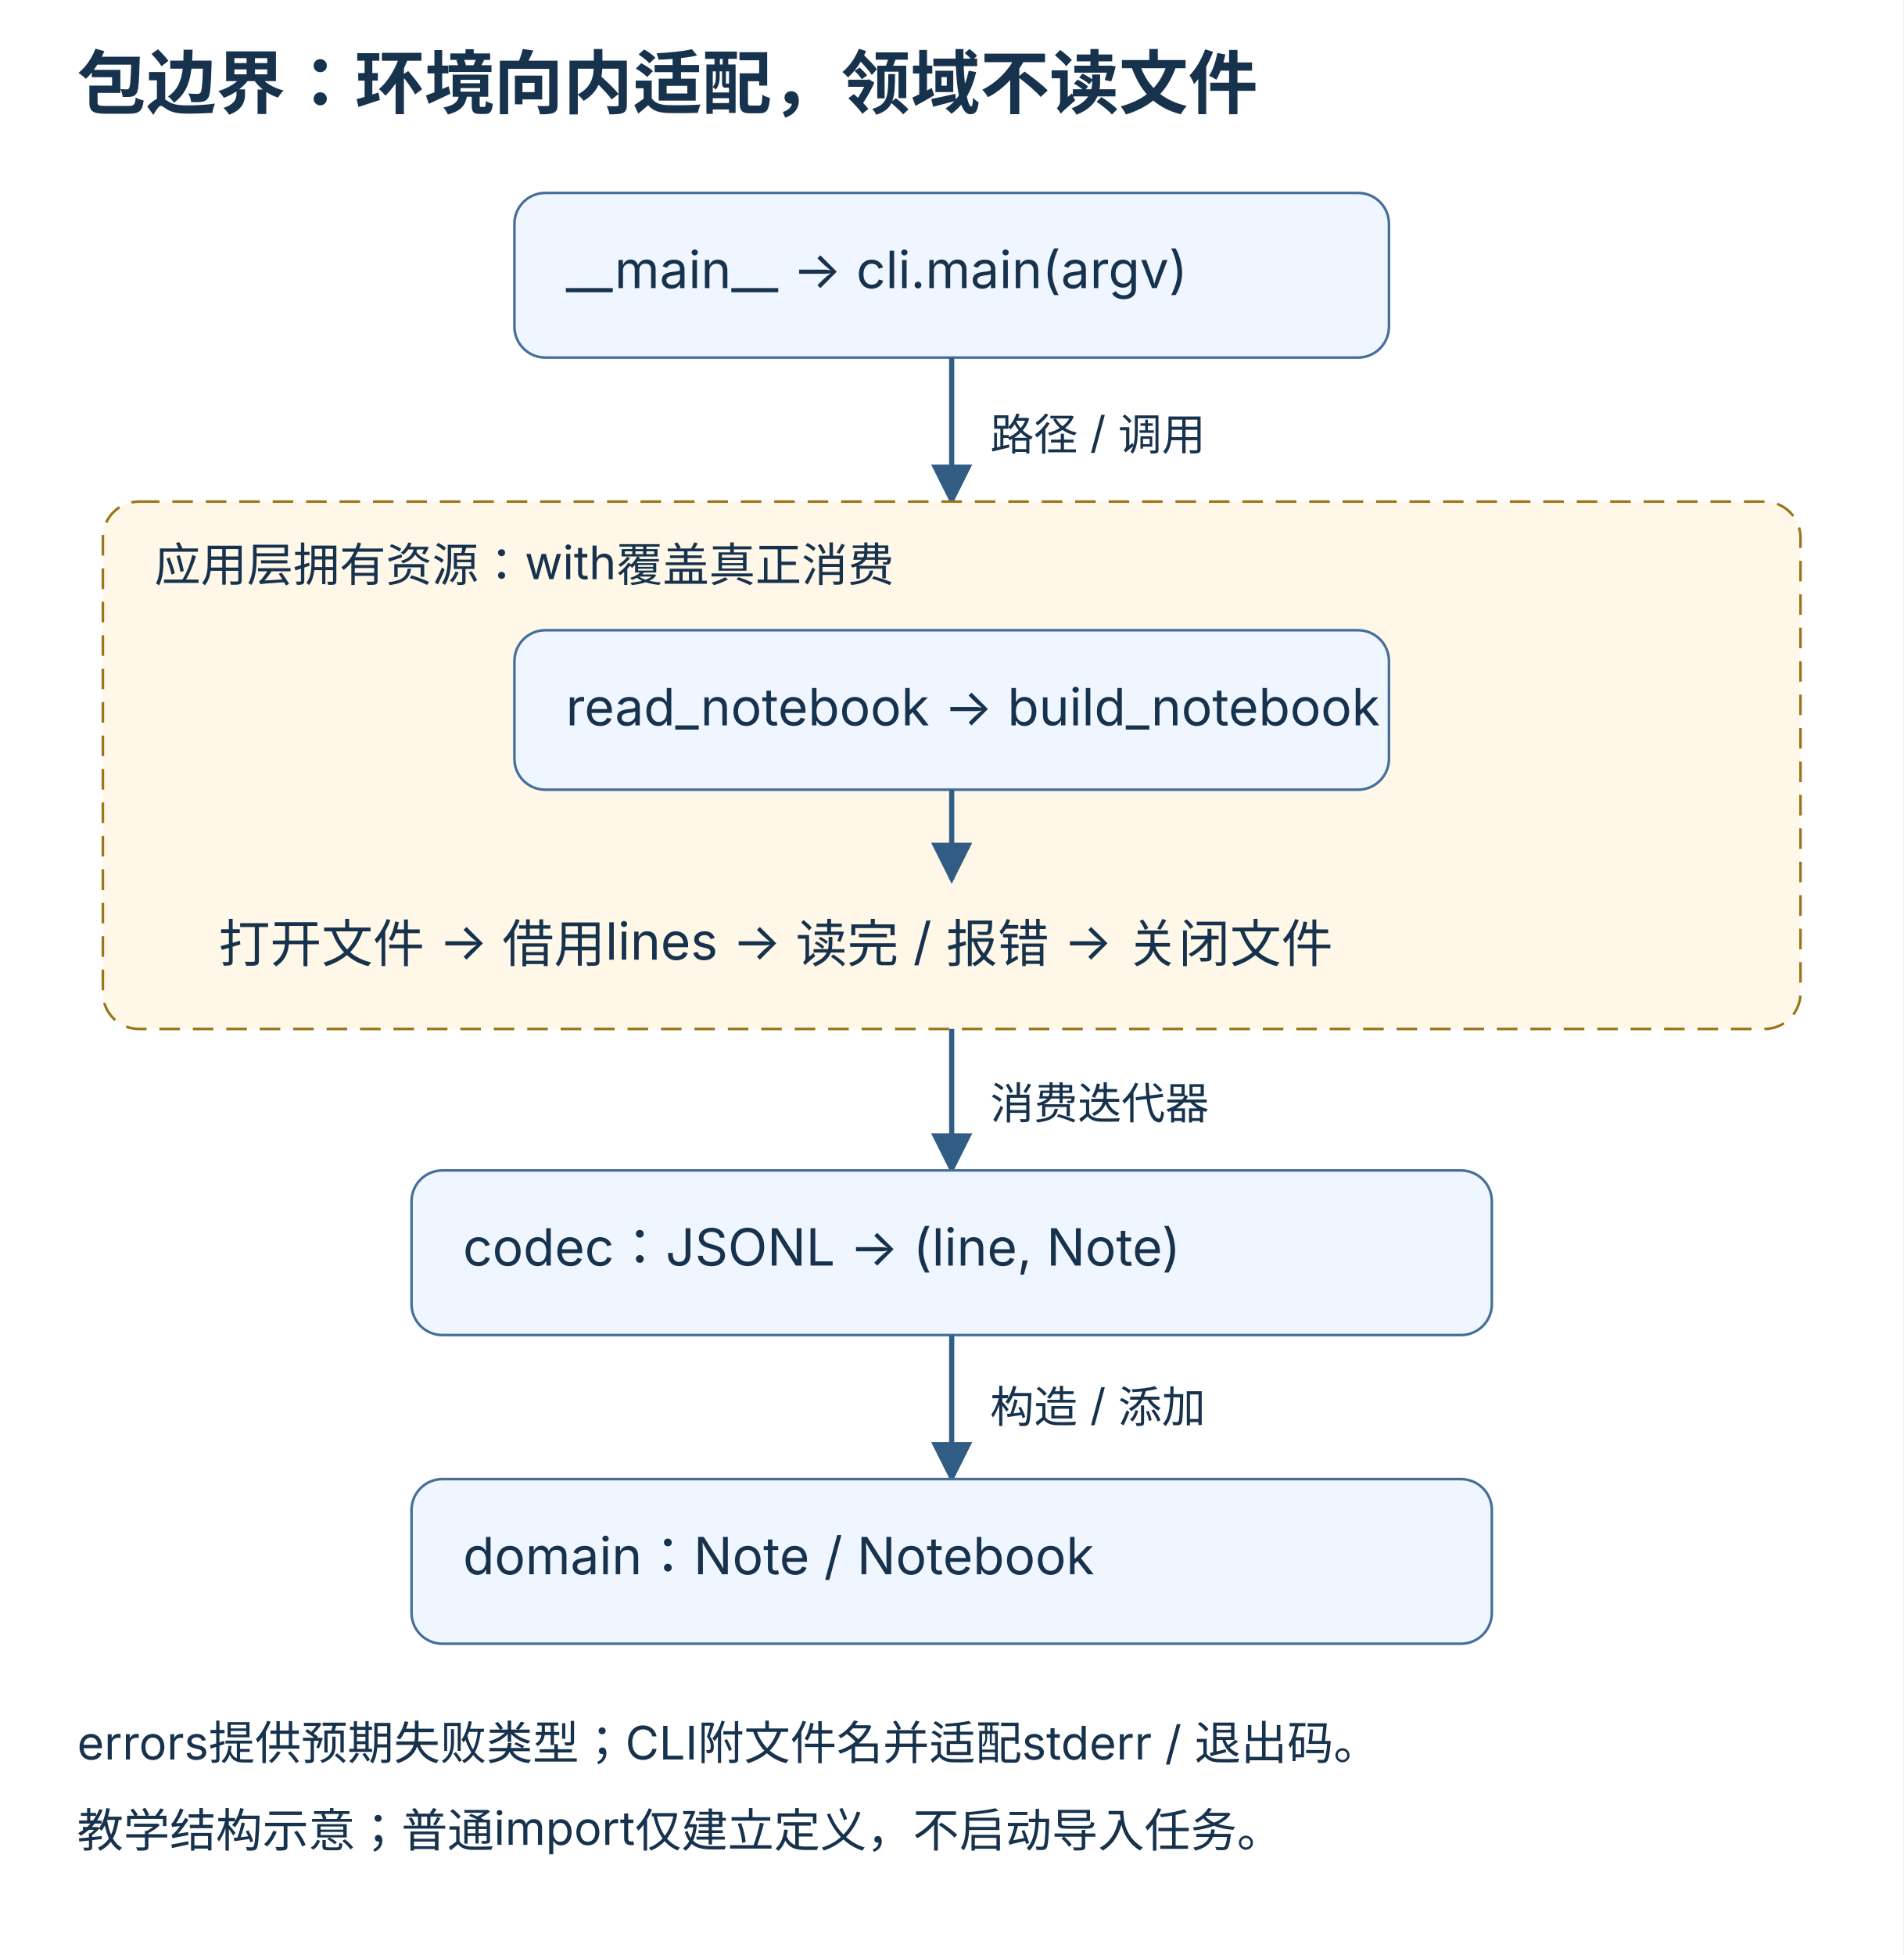
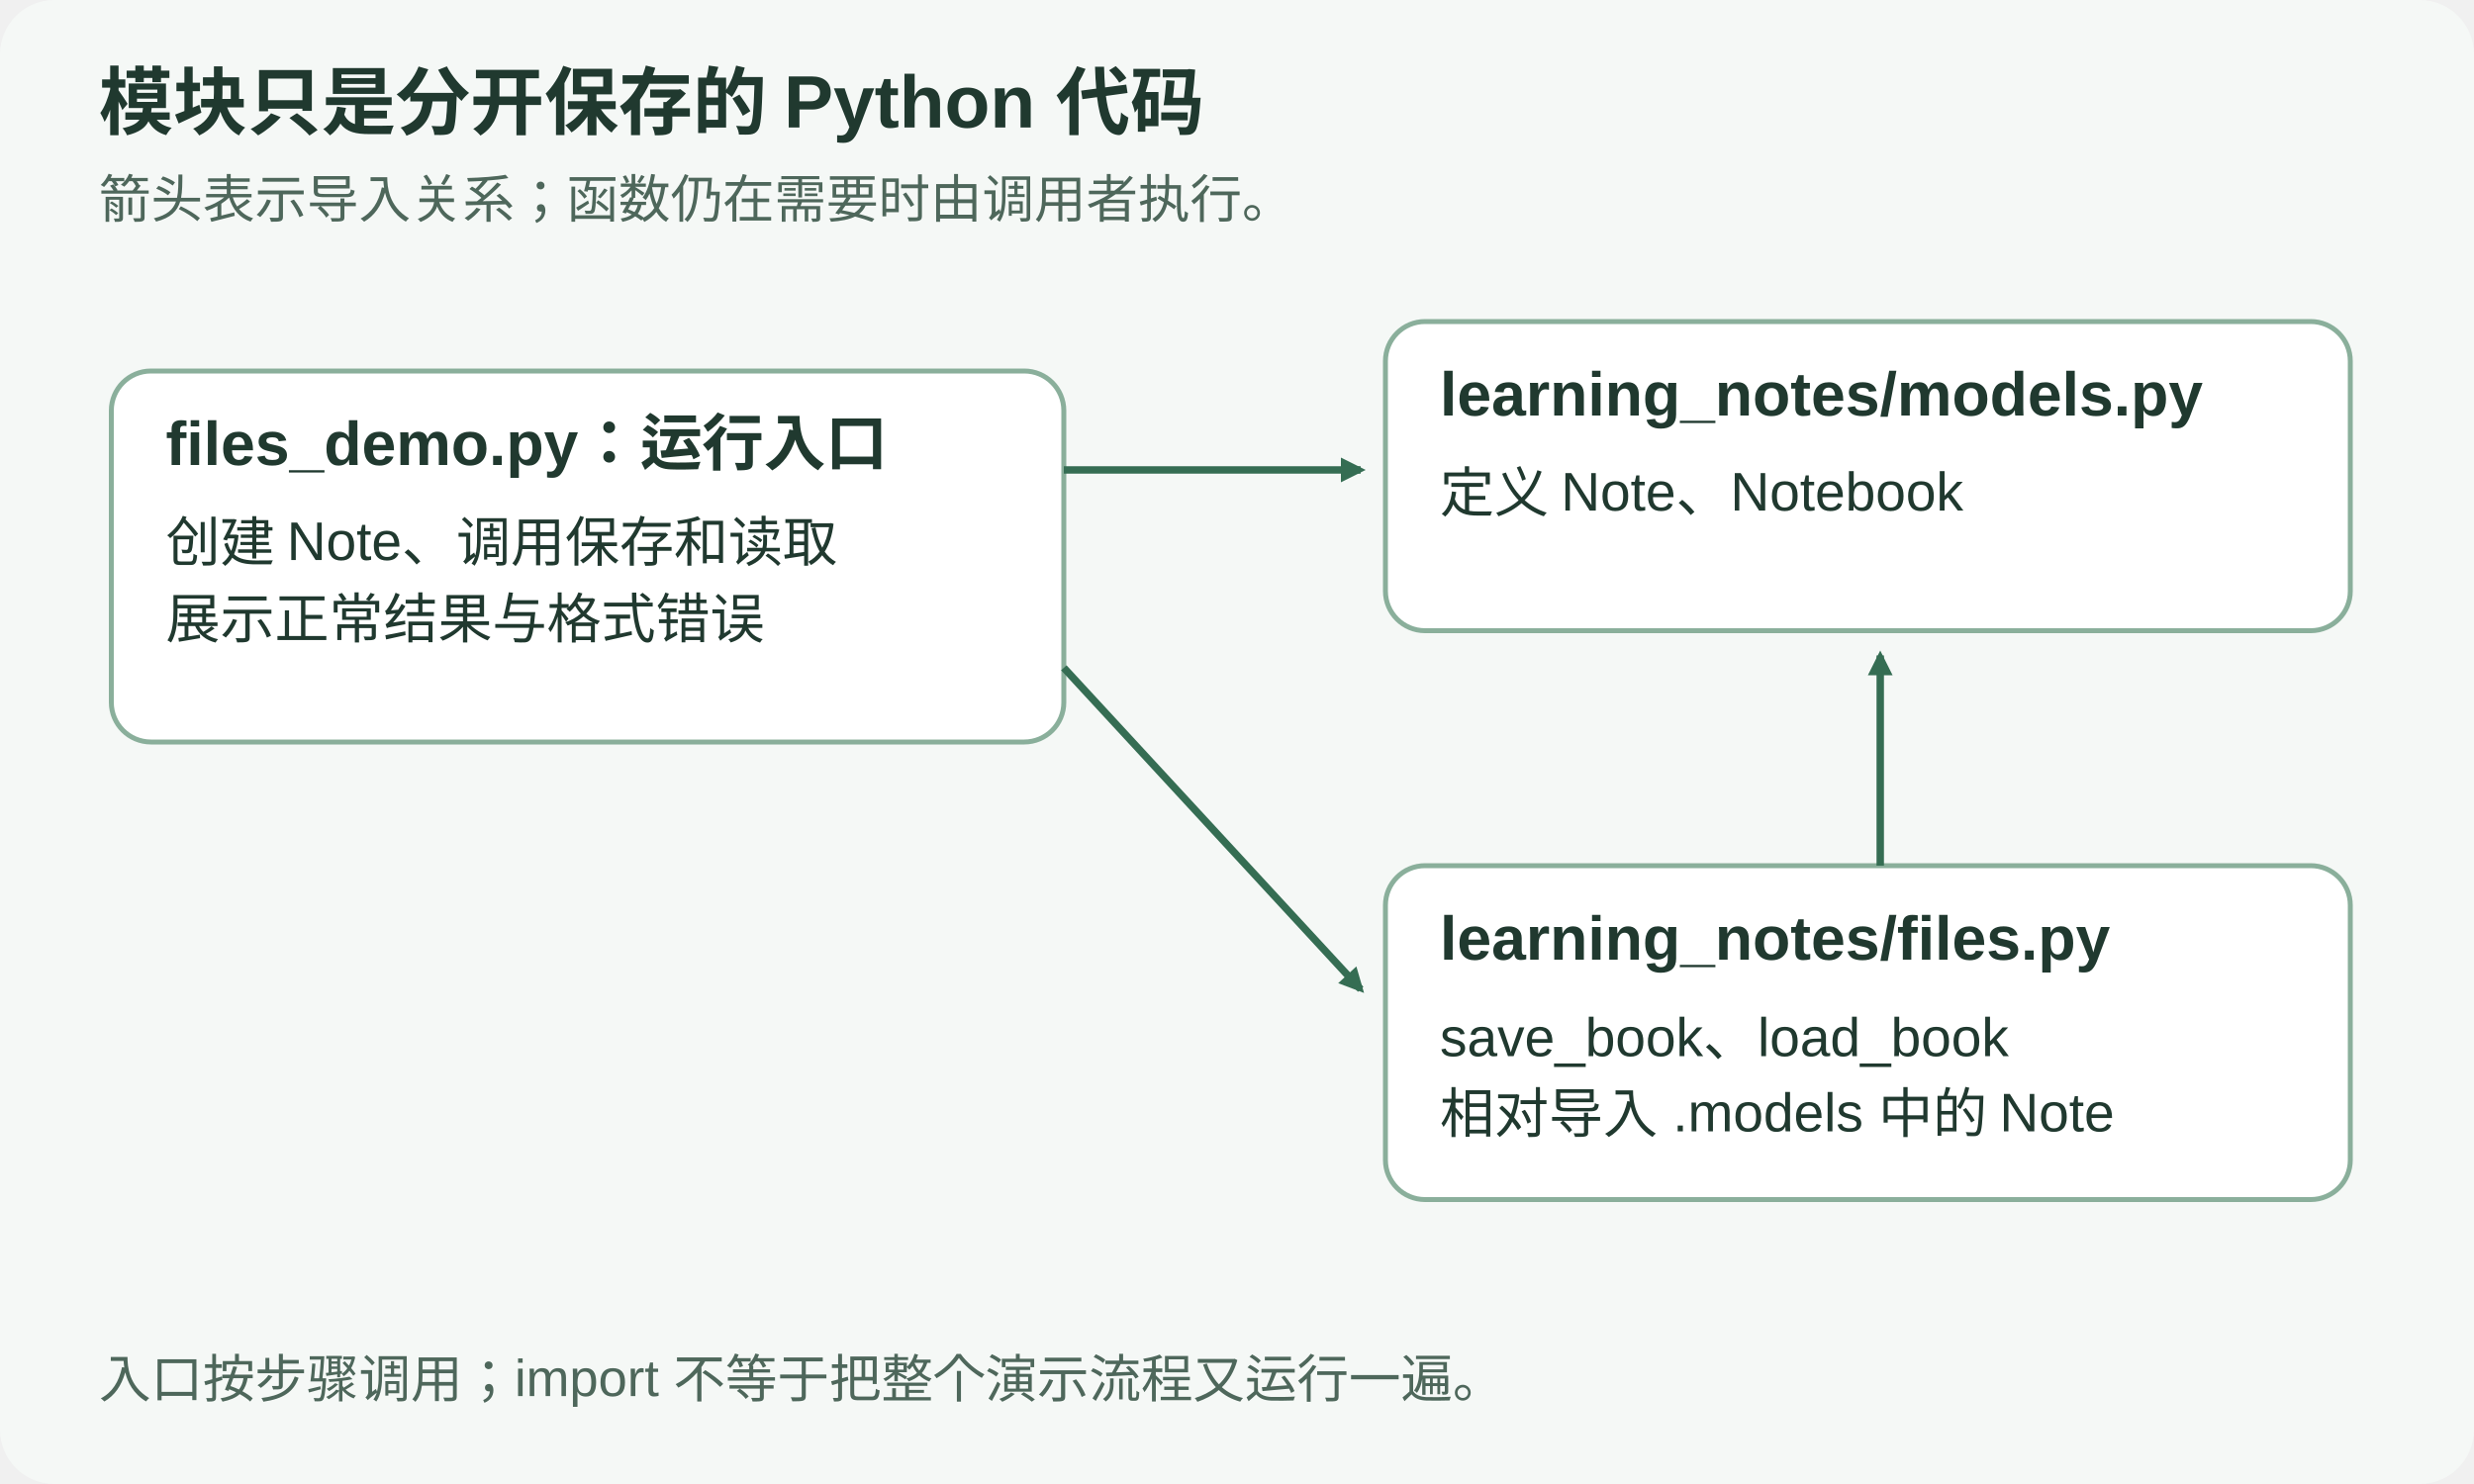
- <svg xmlns="http://www.w3.org/2000/svg" viewBox="0 0 740 760" role="img" aria-labelledby="title desc">
+ <svg xmlns="http://www.w3.org/2000/svg" width="1000" height="600" viewBox="0 0 1000 600" role="img" aria-labelledby="title desc">
  <defs>
-     <marker id="a" viewBox="0 0 10 10" refX="9" refY="5" markerWidth="8" markerHeight="8" orient="auto">
-       <path d="M0 0L10 5L0 10Z" fill="#315d85" />
+     <marker id="arrow" markerWidth="10" markerHeight="10" refX="8" refY="5" orient="auto" markerUnits="userSpaceOnUse">
+       <path d="M0 0 L10 5 L0 10 Z" fill="#356d53" />
    </marker>
  </defs>
-   <rect width="740" height="760" fill="white" />
-   <g font-family="-apple-system, BlinkMacSystemFont, PingFang SC, sans-serif" fill="#17324d" font-size="20">
-     <text x="30" y="42" font-size="27" font-weight="700">包边界：环境向内适配，领域不读文件</text>
-     <rect x="200" y="75" width="340" height="64" rx="12" fill="#f0f6ff" stroke="#456f9a" />
-     <text x="220" y="112">__main__ → cli.main(argv)</text>
-     <path d="M370 139V195" fill="none" stroke="#315d85" stroke-width="2" marker-end="url(#a)" />
-     <text x="385" y="175" font-size="17">路径 / 调用</text>
-     <rect x="40" y="195" width="660" height="205" rx="14" fill="#fff8e8" stroke="#9c751a" stroke-dasharray="8 5" />
-     <text x="60" y="226" font-size="18">应用层拥有资源：with覆盖真正消费</text>
-     <rect x="200" y="245" width="340" height="62" rx="12" fill="#f0f6ff" stroke="#456f9a" />
-     <text x="220" y="282">read_notebook → build_notebook</text>
-     <path d="M370 307V342" fill="none" stroke="#315d85" stroke-width="2" marker-end="url(#a)" />
-     <text x="85" y="374">打开文件 → 借用lines → 读完 / 报错 → 关闭文件</text>
-     <path d="M370 400V455" fill="none" stroke="#315d85" stroke-width="2" marker-end="url(#a)" />
-     <text x="385" y="435" font-size="17">消费迭代器</text>
-     <rect x="160" y="455" width="420" height="64" rx="12" fill="#f0f6ff" stroke="#456f9a" />
-     <text x="180" y="492">codec：JSONL → (line, Note)</text>
-     <path d="M370 519V575" fill="none" stroke="#315d85" stroke-width="2" marker-end="url(#a)" />
-     <text x="385" y="553" font-size="17">构造 / 添加</text>
-     <rect x="160" y="575" width="420" height="64" rx="12" fill="#f0f6ff" stroke="#456f9a" />
-     <text x="180" y="612">domain：Note / Notebook</text>
-     <text x="30" y="684" font-size="18">errors提供预期失败类型；CLI附文件名并适配stderr / 退出码。</text>
-     <text x="30" y="718" font-size="18">教学结构示意；普通import仅建立定义，不启动导入任务。</text>
+   <rect width="1000" height="600" rx="22" fill="#f5f8f6" />
+   <g font-family="Arial, 'PingFang SC', sans-serif">
+     <text x="40" y="52" font-size="30" fill="#20392f" font-weight="700">模块只是分开保存的 Python 代码</text>
+     <text x="40" y="88" font-size="21" fill="#4e675b" font-weight="400">箭头表示导入关系；函数仍在需要时由调用者执行。</text>
+     <rect x="45" y="150" width="385" height="150" rx="16" fill="white" stroke="#8aaf9b" stroke-width="2" />
+     <text x="67" y="188" font-size="25" fill="#20392f" font-weight="650">files_demo.py：运行入口</text>
+     <text x="67" y="227" font-size="22" fill="#20392f" font-weight="400">创建 Note、调用保存和读取</text>
+     <text x="67" y="258" font-size="22" fill="#20392f" font-weight="400">展示正常结果与格式错误</text>
+     <rect x="560" y="130" width="390" height="125" rx="16" fill="white" stroke="#8aaf9b" stroke-width="2" />
+     <text x="582" y="168" font-size="25" fill="#20392f" font-weight="650">learning_notes/models.py</text>
+     <text x="582" y="207" font-size="22" fill="#20392f" font-weight="400">定义 Note、Notebook</text>
+     <rect x="560" y="350" width="390" height="135" rx="16" fill="white" stroke="#8aaf9b" stroke-width="2" />
+     <text x="582" y="388" font-size="25" fill="#20392f" font-weight="650">learning_notes/files.py</text>
+     <text x="582" y="427" font-size="22" fill="#20392f" font-weight="400">save_book、load_book</text>
+     <text x="582" y="458" font-size="22" fill="#20392f" font-weight="400">相对导入 .models 中的 Note</text>
+     <path d="M430 190 L550 190" fill="none" stroke="#356d53" stroke-width="3" marker-end="url(#arrow)" />
+     <path d="M430 270 L550 400" fill="none" stroke="#356d53" stroke-width="3" marker-end="url(#arrow)" />
+     <path d="M760 350 L760 265" fill="none" stroke="#356d53" stroke-width="3" marker-end="url(#arrow)" />
+     <text x="40" y="565" font-size="21" fill="#4e675b" font-weight="400">入口按步骤调用；import 不等于把整个演示流程又运行一遍。</text>
  </g>
</svg>
